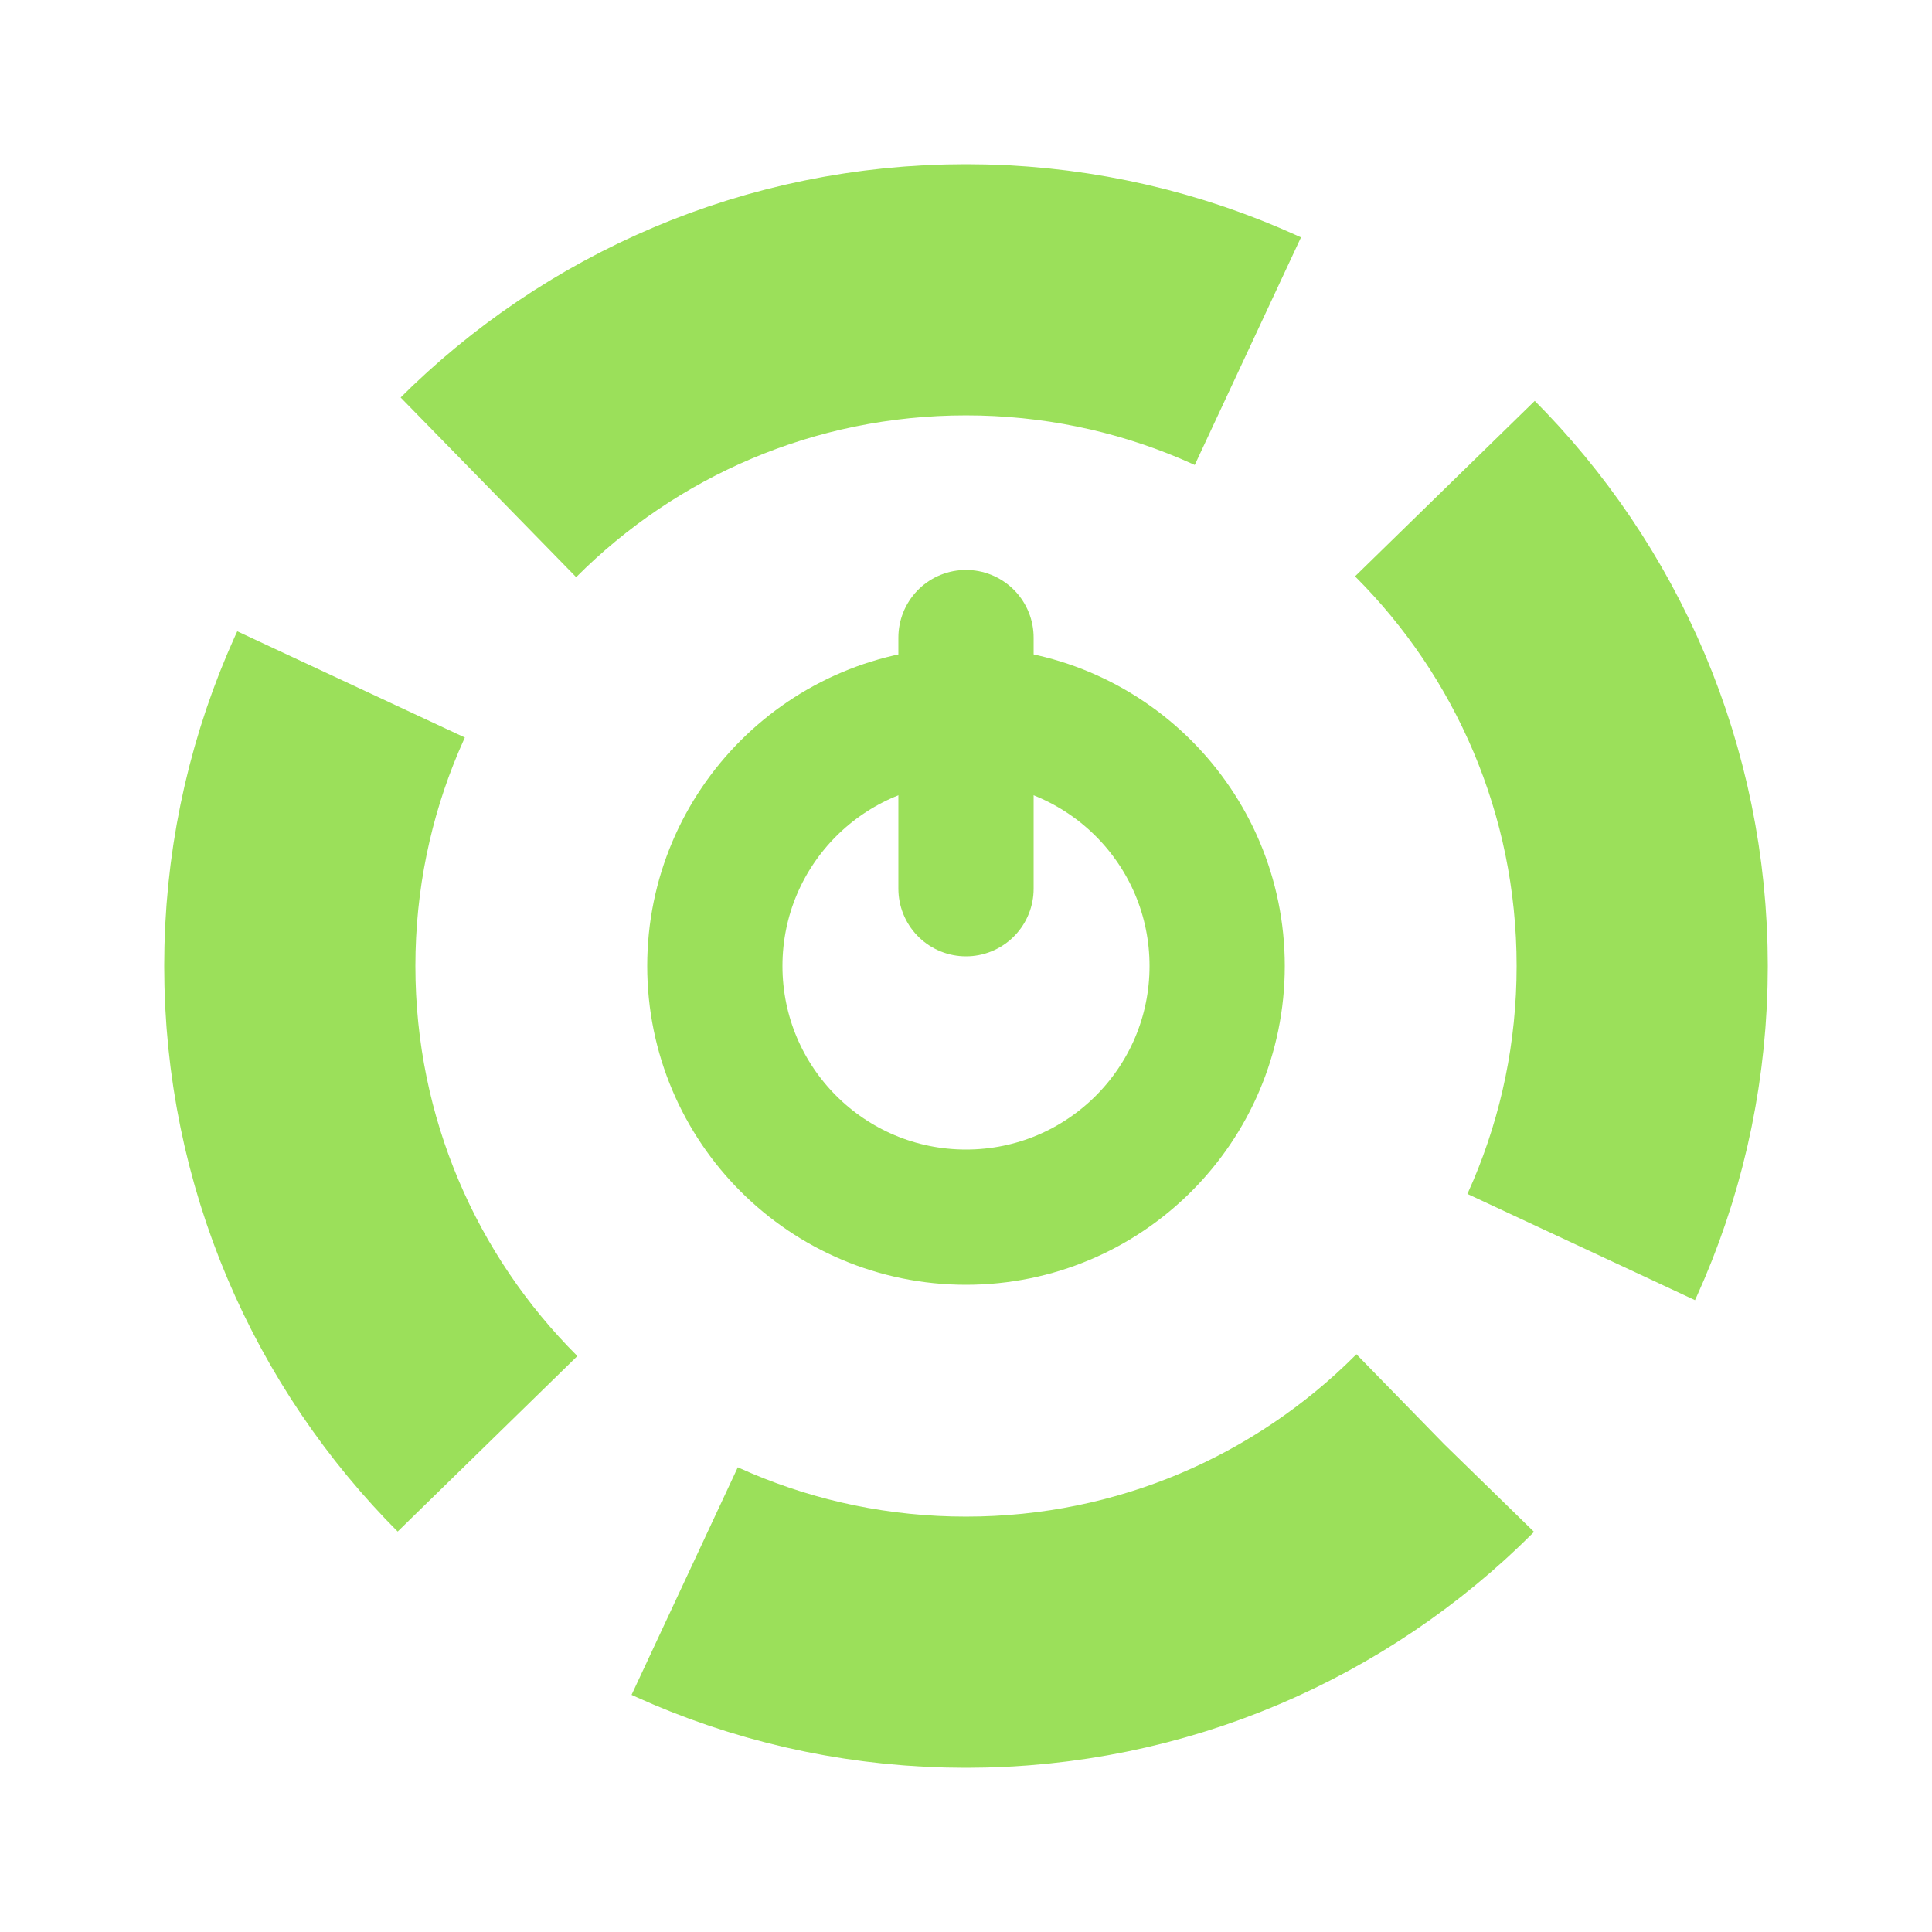
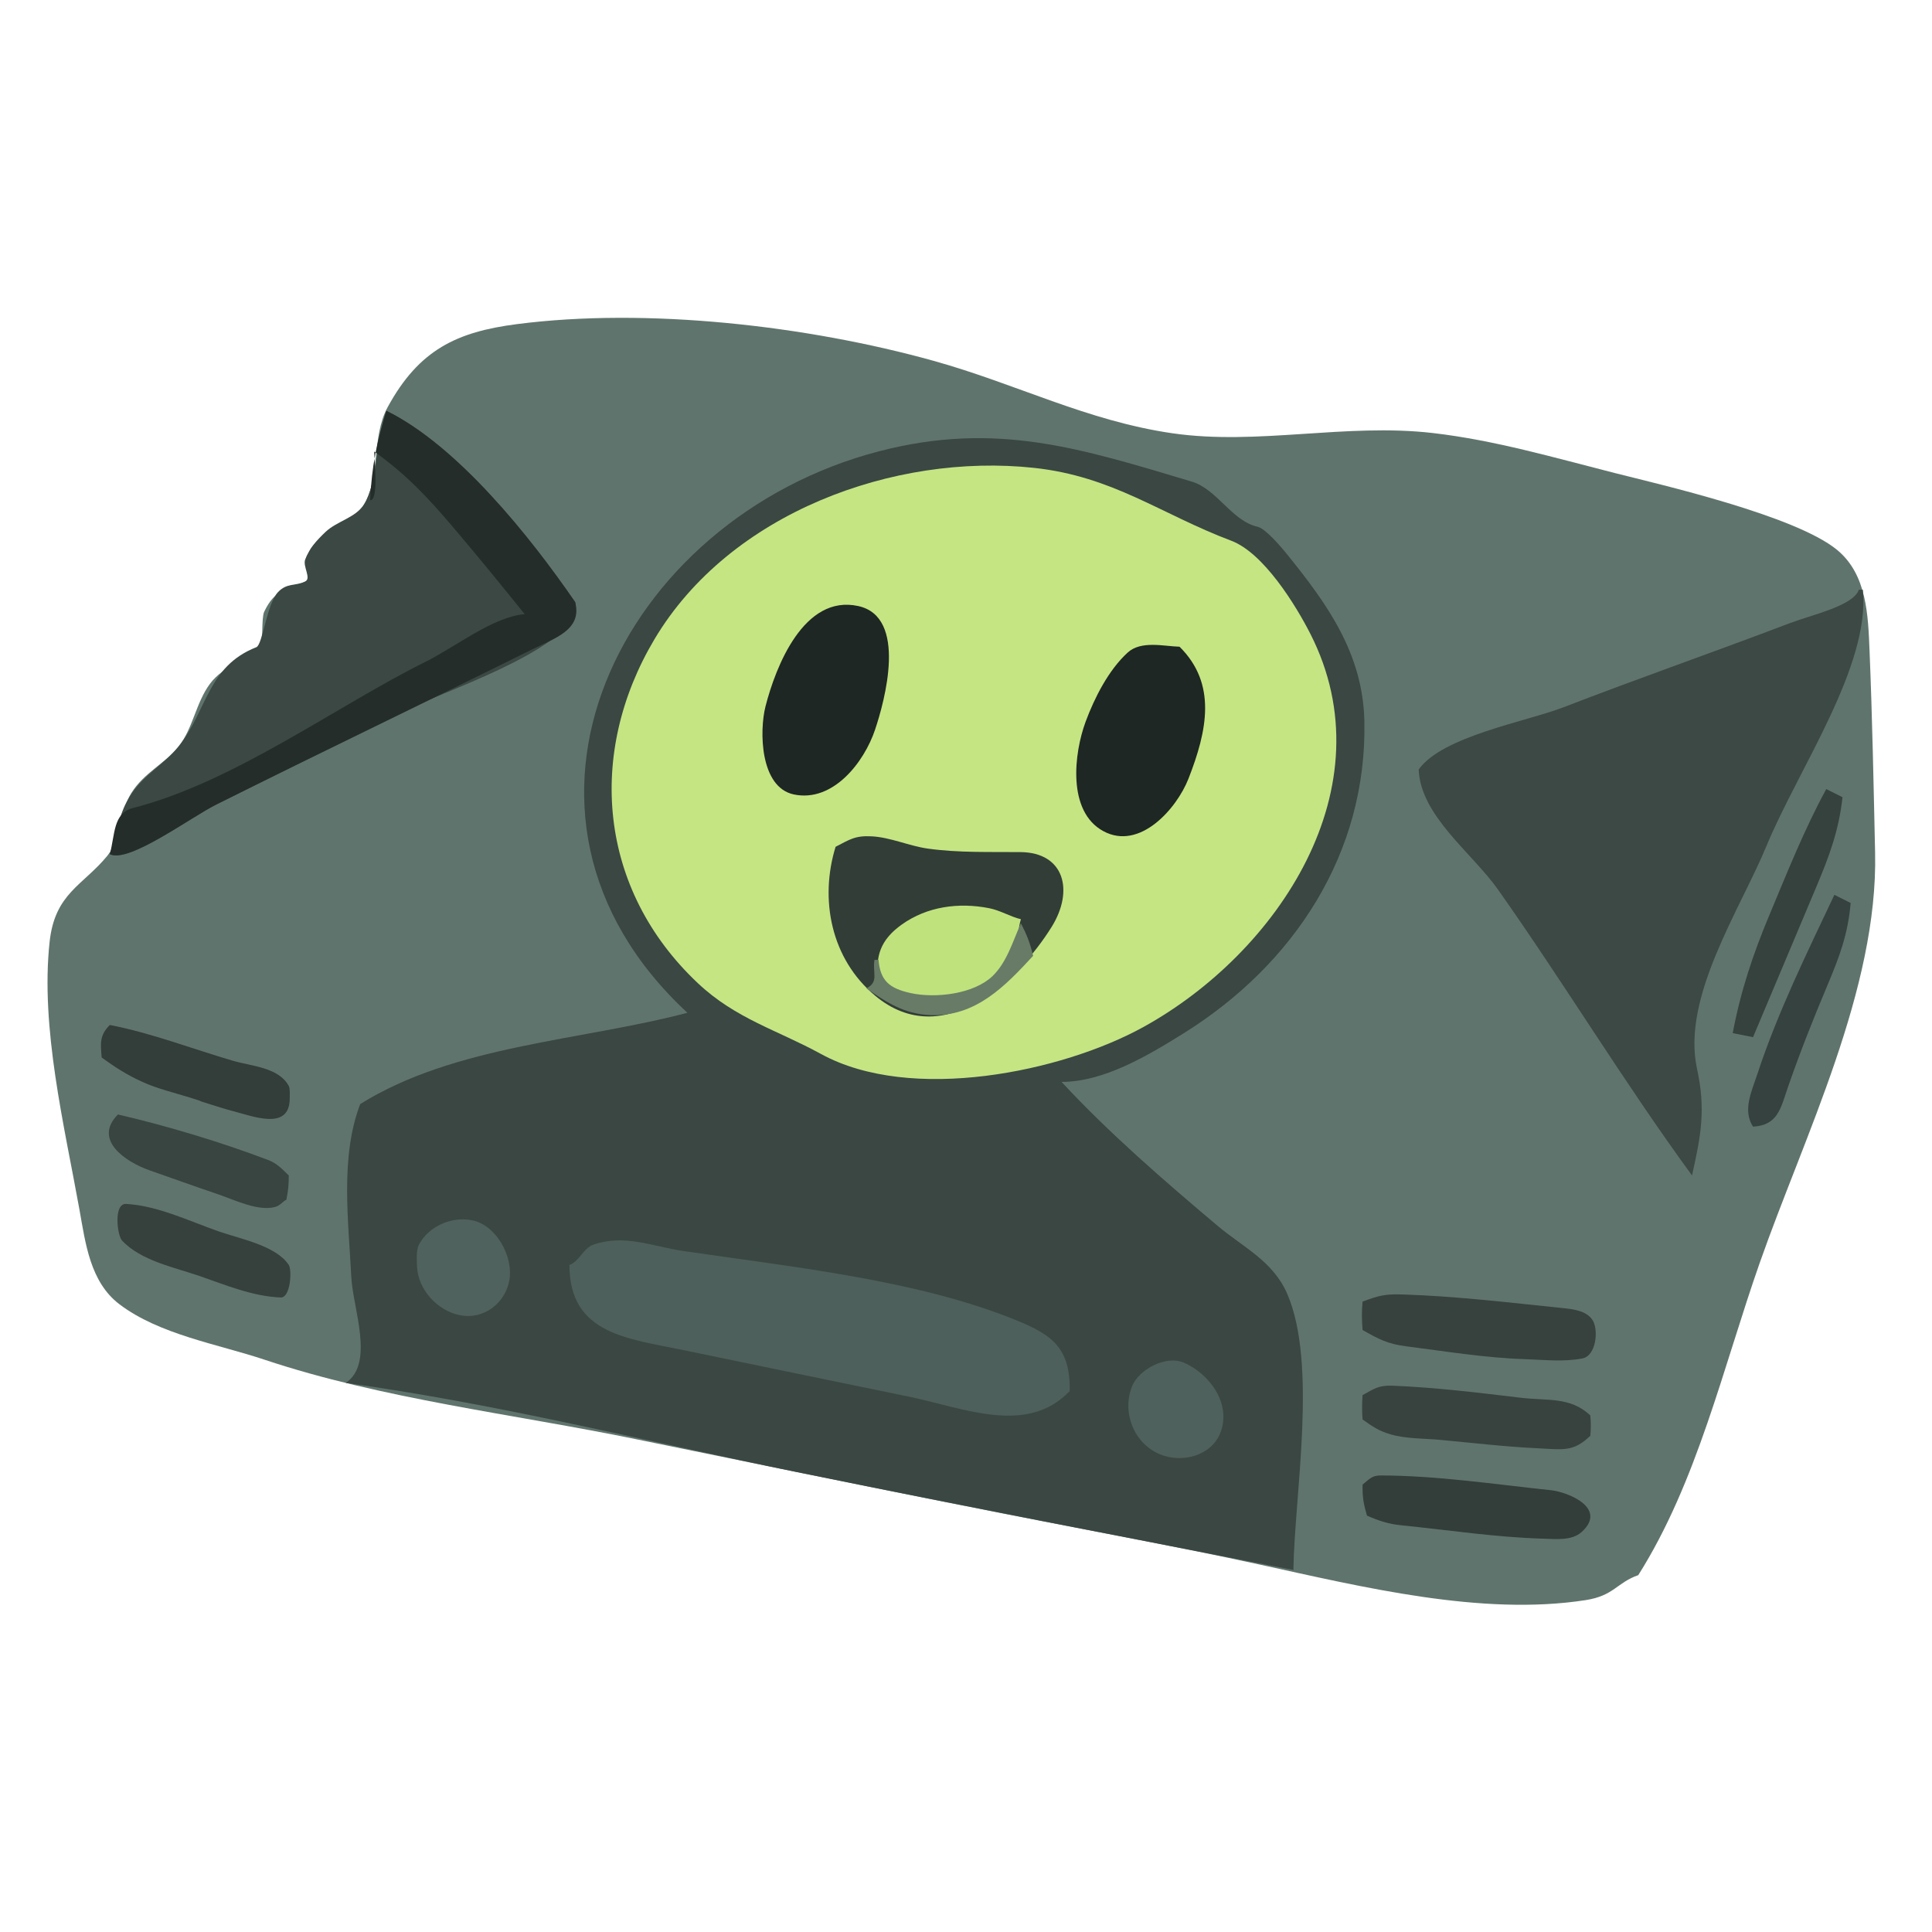
- <svg xmlns="http://www.w3.org/2000/svg" viewBox="0 0 20 20">
-   <circle cx="10" cy="10" r="7" fill="none" stroke="#9be05a" stroke-width="2.6" stroke-dasharray="8.5 2.5" stroke-dashoffset="5.5" />
-   <circle cx="10" cy="10" r="2.6" fill="none" stroke="#9be05a" stroke-width="1.4" />
-   <path d="M10 6.6v2.6" stroke="#9be05a" stroke-width="1.4" stroke-linecap="round" />
+ <svg xmlns="http://www.w3.org/2000/svg" version="1.1" width="475" height="475" shape-rendering="geometricPrecision" viewBox="0 0 475 475" role="img" aria-label="Duke A (dark): faithful mockup trace">
+   <path d="M0.000 0.000 C32.008 -4.153 71.462 0.369 102.532 9.019 C122.877 14.683 140.229 23.791 161.277 26.830 C182.224 29.855 203.836 24.282 225.266 26.766 C240.493 28.531 255.179 32.839 269.976 36.594 C281.298 39.468 314.427 47.043 324.689 55.531 C331.997 61.576 332.272 71.603 332.628 80.241 C333.311 96.805 333.630 113.376 333.996 129.949 C334.737 163.490 316.588 199.557 305.638 230.759 C296.635 256.411 290.249 284.657 275.767 307.565 C270.457 309.421 269.814 312.621 262.833 313.705 C237.217 317.680 207.962 310.473 182.480 304.914 C161.792 300.401 140.960 296.628 120.183 292.525 C101.815 288.897 83.465 285.177 65.119 281.443 C53.170 279.011 41.222 276.574 29.277 274.122 C-0.749 267.957 -32.970 264.287 -62.038 254.577 C-73.436 250.769 -87.839 248.428 -97.677 240.946 C-104.879 235.468 -106.012 225.870 -107.484 217.684 C-111.190 197.067 -117.117 172.979 -114.814 151.824 C-113.517 139.907 -106.624 138.009 -100.634 130.714 C-97.287 126.637 -97.604 119.904 -94.735 115.291 C-91.597 110.245 -86.519 108.126 -83.038 103.739 C-79.580 99.381 -78.840 93.021 -75.359 88.372 C-71.975 83.852 -65.901 82.388 -63.016 79.301 C-62.267 78.499 -62.796 72.236 -62.060 70.698 C-59.363 65.065 -56.629 65.403 -52.016 63.301 C-49.602 62.201 -52.144 57.707 -50.764 55.441 C-47.511 50.098 -40.505 49.055 -37.543 44.369 C-33.528 38.019 -35.704 27.751 -31.710 20.410 C-23.997 6.236 -14.647 1.900 0.000 0.000 Z" fill="#60746E" transform="translate(127.0156,79.69922)" />
+   <path d="M0.000 0.000 C1.972 0.448 5.776 4.953 7.282 6.816 C17.124 18.987 25.872 31.163 26.243 47.695 C26.973 80.214 8.931 107.634 -18.223 124.559 C-26.807 129.910 -37.750 136.488 -48.198 136.488 C-36.562 149.045 -22.938 160.830 -9.811 171.886 C-3.581 177.134 3.695 180.488 7.200 188.408 C14.836 205.664 9.025 238.432 8.802 256.488 C-31.926 248.538 -72.678 240.709 -113.336 232.404 C-149.958 224.924 -187.093 215.578 -224.198 210.488 C-217.035 205.713 -222.447 192.091 -222.824 184.544 C-223.522 170.587 -225.609 154.971 -220.646 141.935 C-197.365 127.425 -166.510 126.410 -140.198 119.488 C-193.031 70.486 -156.630 -2.049 -93.081 -18.561 C-64.239 -26.055 -43.347 -19.213 -16.218 -11.116 C-9.938 -9.242 -6.391 -1.451 0.000 0.000 Z" fill="#3B4743" transform="translate(309.198,129.512)" />
+   <path d="M0.000 0.000 C7.926 2.993 15.808 15.768 19.429 22.879 C38.664 60.650 11.404 101.350 -21.665 119.575 C-41.679 130.606 -78.735 138.316 -100.895 126.172 C-111.616 120.297 -121.863 117.528 -131.155 108.776 C-155.671 85.683 -158.504 52.245 -141.843 24.234 C-123.338 -6.877 -82.924 -21.615 -48.566 -17.929 C-29.044 -15.834 -17.400 -6.569 0.000 0.000 Z" fill="#C5E583" transform="translate(302.7344,132.9531)" />
+   <path d="M0.000 0.000 C0.015 -0.046 0.907 0.000 1.000 0.000 C2.875 18.747 -14.881 44.100 -22.677 62.952 C-29.199 78.723 -43.597 100.176 -39.772 117.749 C-37.589 127.779 -38.793 134.177 -41.000 144.000 C-57.683 121.197 -72.386 96.826 -88.701 73.715 C-95.083 64.674 -107.765 55.582 -108.206 44.189 C-102.433 36.009 -81.756 32.420 -72.603 28.886 C-54.160 21.765 -35.484 15.254 -17.006 8.224 C-11.640 6.183 -1.295 3.930 0.000 0.000 Z" fill="#3D4945" transform="translate(457,145)" />
+   <path d="M0.000 0.000 C17.411 8.550 35.243 30.789 46.410 47.029 C49.091 57.035 15.773 68.423 8.630 71.893 C3.663 74.306 -1.306 76.715 -6.264 79.147 C-11.221 81.579 -16.168 84.034 -21.115 86.487 C-28.327 90.064 -35.529 93.662 -42.733 97.254 C-48.904 100.331 -63.321 111.339 -68.000 109.000 C-66.415 104.702 -66.040 100.265 -63.837 96.105 C-60.425 89.665 -55.043 87.503 -51.023 82.438 C-44.069 73.677 -44.003 62.848 -31.977 58.121 C-30.426 57.512 -29.446 47.579 -26.668 44.602 C-24.500 42.278 -22.438 43.111 -20.000 42.000 C-18.358 41.252 -20.594 38.284 -19.979 36.587 C-19.022 33.946 -16.971 31.663 -14.949 29.762 C-12.119 27.102 -7.535 26.269 -5.510 23.034 C-2.109 17.602 -2.523 6.512 0.000 0.000 Z" fill="#3B4844" transform="translate(95,101)" />
+   <path d="M0.000 0.000 C25.326 3.732 55.605 6.891 79.424 16.052 C90.098 20.158 95.226 23.027 95.058 34.437 C84.584 45.447 68.991 38.605 55.549 35.821 C37.153 32.012 18.742 28.272 0.353 24.430 C-13.546 21.526 -27.954 20.509 -27.942 3.437 C-25.535 2.589 -24.519 -0.679 -22.111 -1.527 C-14.422 -4.235 -7.600 -1.120 0.000 0.000 Z" fill="#4E605B" transform="translate(167.9417,307.563)" />
+   <path d="M0.000 0.000 C4.640 0.242 9.239 2.382 13.830 3.021 C21.366 4.071 29.018 3.808 36.610 3.878 C47.375 3.978 49.813 13.335 44.266 22.257 C35.970 35.602 17.574 53.082 0.895 39.210 C-10.016 30.135 -12.841 15.471 -8.859 2.570 C-5.409 0.807 -4.108 -0.214 0.000 0.000 Z" fill="#323D37" transform="translate(214.2966,205.6177)" />
+   <path d="M0.000 0.000 C17.411 8.550 35.243 30.789 46.410 47.029 C48.244 53.873 41.215 55.985 35.948 58.602 C10.145 71.424 -15.850 83.853 -41.638 96.708 C-47.887 99.823 -63.387 111.307 -68.000 109.000 C-66.701 104.238 -67.234 98.913 -62.337 97.662 C-37.470 91.311 -12.453 72.670 9.683 61.672 C16.904 58.084 26.277 50.606 34.000 50.000 C28.206 42.784 22.375 35.655 16.383 28.599 C9.820 20.869 4.756 15.599 -3.000 10.000 C-3.000 12.177 -1.831 22.000 -4.000 22.000 C-3.563 13.451 -2.475 8.082 0.000 0.000 Z" fill="#242D2A" transform="translate(95,101)" />
+   <path d="M0.000 0.000 C9.222 9.119 6.819 20.654 2.189 32.465 C-0.669 39.755 -9.749 50.219 -18.741 45.341 C-27.673 40.495 -25.952 26.151 -23.085 18.424 C-20.905 12.550 -17.451 5.730 -12.750 1.438 C-9.441 -1.583 -3.830 -0.103 0.000 0.000 Z" fill="#1E2723" transform="translate(290,159)" />
+   <path d="M0.000 0.000 C12.216 2.666 6.506 23.355 4.140 30.406 C1.449 38.426 -6.193 48.320 -15.803 46.328 C-24.184 44.591 -24.327 30.659 -22.793 24.665 C-20.288 14.879 -13.362 -2.917 0.000 0.000 Z" fill="#1E2724" transform="translate(211,149)" />
+   <path d="M0.000 0.000 C12.933 0.388 26.553 2.011 39.415 3.341 C42.036 3.612 45.531 3.963 46.974 6.505 C48.299 8.839 47.775 15.108 44.312 15.750 C39.558 16.632 34.950 16.064 30.183 15.913 C20.684 15.612 10.564 13.977 1.042 12.755 C-3.610 12.158 -5.770 10.961 -9.688 8.750 C-9.888 6.271 -9.923 4.258 -9.688 1.750 C-5.843 0.348 -4.376 -0.131 0.000 0.000 Z" fill="#37423E" transform="translate(344.6875,318.25)" />
+   <path d="M0.000 0.000 C10.566 0.443 20.898 1.704 31.392 2.960 C37.942 3.744 43.607 2.667 48.500 7.312 C48.659 9.108 48.659 10.516 48.500 12.312 C44.277 16.376 41.794 15.684 35.371 15.377 C27.387 14.995 19.454 14.045 11.500 13.312 C7.621 12.955 3.133 13.062 -0.602 11.973 C-3.521 11.122 -5.073 10.020 -7.500 8.312 C-7.654 6.201 -7.657 4.421 -7.500 2.312 C-4.575 0.727 -3.603 -0.151 0.000 0.000 Z" fill="#38433F" transform="translate(342.5,340.6875)" />
+   <path d="M0.000 0.000 C13.878 0.021 28.135 2.167 41.979 3.632 C46.152 4.074 55.932 8.037 49.523 13.883 C47.083 16.109 43.100 15.627 40.087 15.544 C28.394 15.220 16.825 13.422 5.198 12.261 C1.995 11.942 -0.376 11.151 -3.285 9.871 C-4.127 6.950 -4.420 5.370 -4.363 2.246 C-2.836 1.038 -2.121 -0.003 0.000 0.000 Z" fill="#333E3A" transform="translate(339.3633,362.7542)" />
+   <path d="M0.000 0.000 C-0.659 2.089 -0.585 4.331 -1.372 6.451 C-4.262 14.240 -10.078 17.538 -17.881 19.117 C-24.733 20.504 -30.155 19.397 -35.000 15.000 C-35.866 9.191 -34.589 5.076 -29.248 1.277 C-23.059 -3.125 -15.302 -4.189 -7.825 -2.716 C-5.035 -2.166 -2.667 -0.646 0.000 0.000 Z" fill="#C0E27D" transform="translate(251,226)" />
+   <path d="M0.000 0.000 C10.445 2.039 20.087 5.816 30.320 8.816 C34.742 10.112 41.530 10.403 44.000 15.000 C44.352 15.655 44.234 17.273 44.234 18.047 C44.234 26.207 34.962 22.347 29.936 21.083 C28.451 20.709 26.317 20.004 24.855 19.558 C20.140 18.123 24.501 19.340 19.778 17.872 C15.918 16.673 11.594 15.650 7.910 13.952 C4.126 12.208 1.352 10.435 -2.000 8.000 C-2.297 4.464 -2.542 2.542 0.000 0.000 Z" fill="#333D39" transform="translate(27,252)" />
+   <path d="M0.000 0.000 C12.049 2.800 25.209 6.741 36.933 11.196 C39.177 12.049 40.331 13.406 42.000 15.000 C42.006 17.293 41.850 18.759 41.410 20.975 C40.696 21.249 39.894 22.379 38.744 22.714 C34.543 23.937 28.576 20.972 24.641 19.637 C19.020 17.731 13.430 15.723 7.828 13.762 C1.784 11.646 -6.202 6.202 0.000 0.000 Z" fill="#394541" transform="translate(29,274)" />
+   <path d="M0.000 0.000 C7.643 0.388 15.539 4.216 22.769 6.748 C27.945 8.561 36.898 10.245 40.000 15.000 C40.817 16.253 40.457 23.102 38.000 23.000 C31.104 22.715 24.573 19.980 18.136 17.746 C12.064 15.638 3.623 13.989 -1.000 9.000 C-2.187 7.719 -3.135 -0.159 0.000 0.000 Z" fill="#36413D" transform="translate(31,296)" />
+   <path d="M0.000 0.000 C1.333 0.667 2.667 1.333 4.000 2.000 C3.090 10.290 0.707 16.590 -2.500 24.188 C-7.677 36.454 -12.813 48.738 -18.000 61.000 C-19.667 60.667 -21.333 60.333 -23.000 60.000 C-21.041 49.658 -18.013 40.581 -13.972 30.942 C-9.573 20.448 -5.438 9.994 0.000 0.000 Z" fill="#36423D" transform="translate(449,194)" />
+   <path d="M0.000 0.000 C6.286 2.673 11.769 10.017 9.093 17.133 C6.926 22.896 -0.351 24.836 -5.827 22.545 C-12.218 19.872 -15.191 12.340 -12.709 5.919 C-11.075 1.692 -4.366 -1.856 0.000 0.000 Z" fill="#4F615C" transform="translate(291,335)" />
+   <path d="M0.000 0.000 C6.107 1.180 10.219 9.044 9.245 14.691 C8.268 20.356 3.013 24.498 -2.898 23.355 C-8.434 22.284 -13.224 17.054 -13.470 11.417 C-13.532 9.991 -13.691 7.289 -13.000 6.000 C-10.575 1.476 -5.006 -0.967 0.000 0.000 Z" fill="#50625D" transform="translate(116,300)" />
+   <path d="M0.000 0.000 C1.333 0.667 2.667 1.333 4.000 2.000 C3.353 9.723 1.192 15.361 -1.762 22.373 C-5.195 30.520 -8.445 38.722 -11.344 47.077 C-13.201 52.427 -13.820 56.651 -20.000 57.000 C-22.628 52.959 -20.332 48.314 -18.937 44.064 C-13.993 29.005 -6.722 14.225 0.000 0.000 Z" fill="#36423F" transform="translate(451,220)" />
+   <path d="M0.000 0.000 C1.488 2.871 2.242 4.840 3.000 8.000 C-3.836 15.414 -11.146 23.059 -22.242 22.572 C-28.704 22.288 -32.932 19.505 -38.000 16.000 C-34.828 14.414 -36.529 12.207 -36.000 9.000 C-35.996 8.976 -35.085 9.000 -35.000 9.000 C-34.583 14.131 -32.308 16.011 -27.137 17.150 C-20.884 18.528 -11.548 17.355 -7.000 13.000 C-3.425 9.577 -1.971 4.343 0.000 0.000 Z" fill="#687B67" transform="translate(251,227)" />
</svg>
